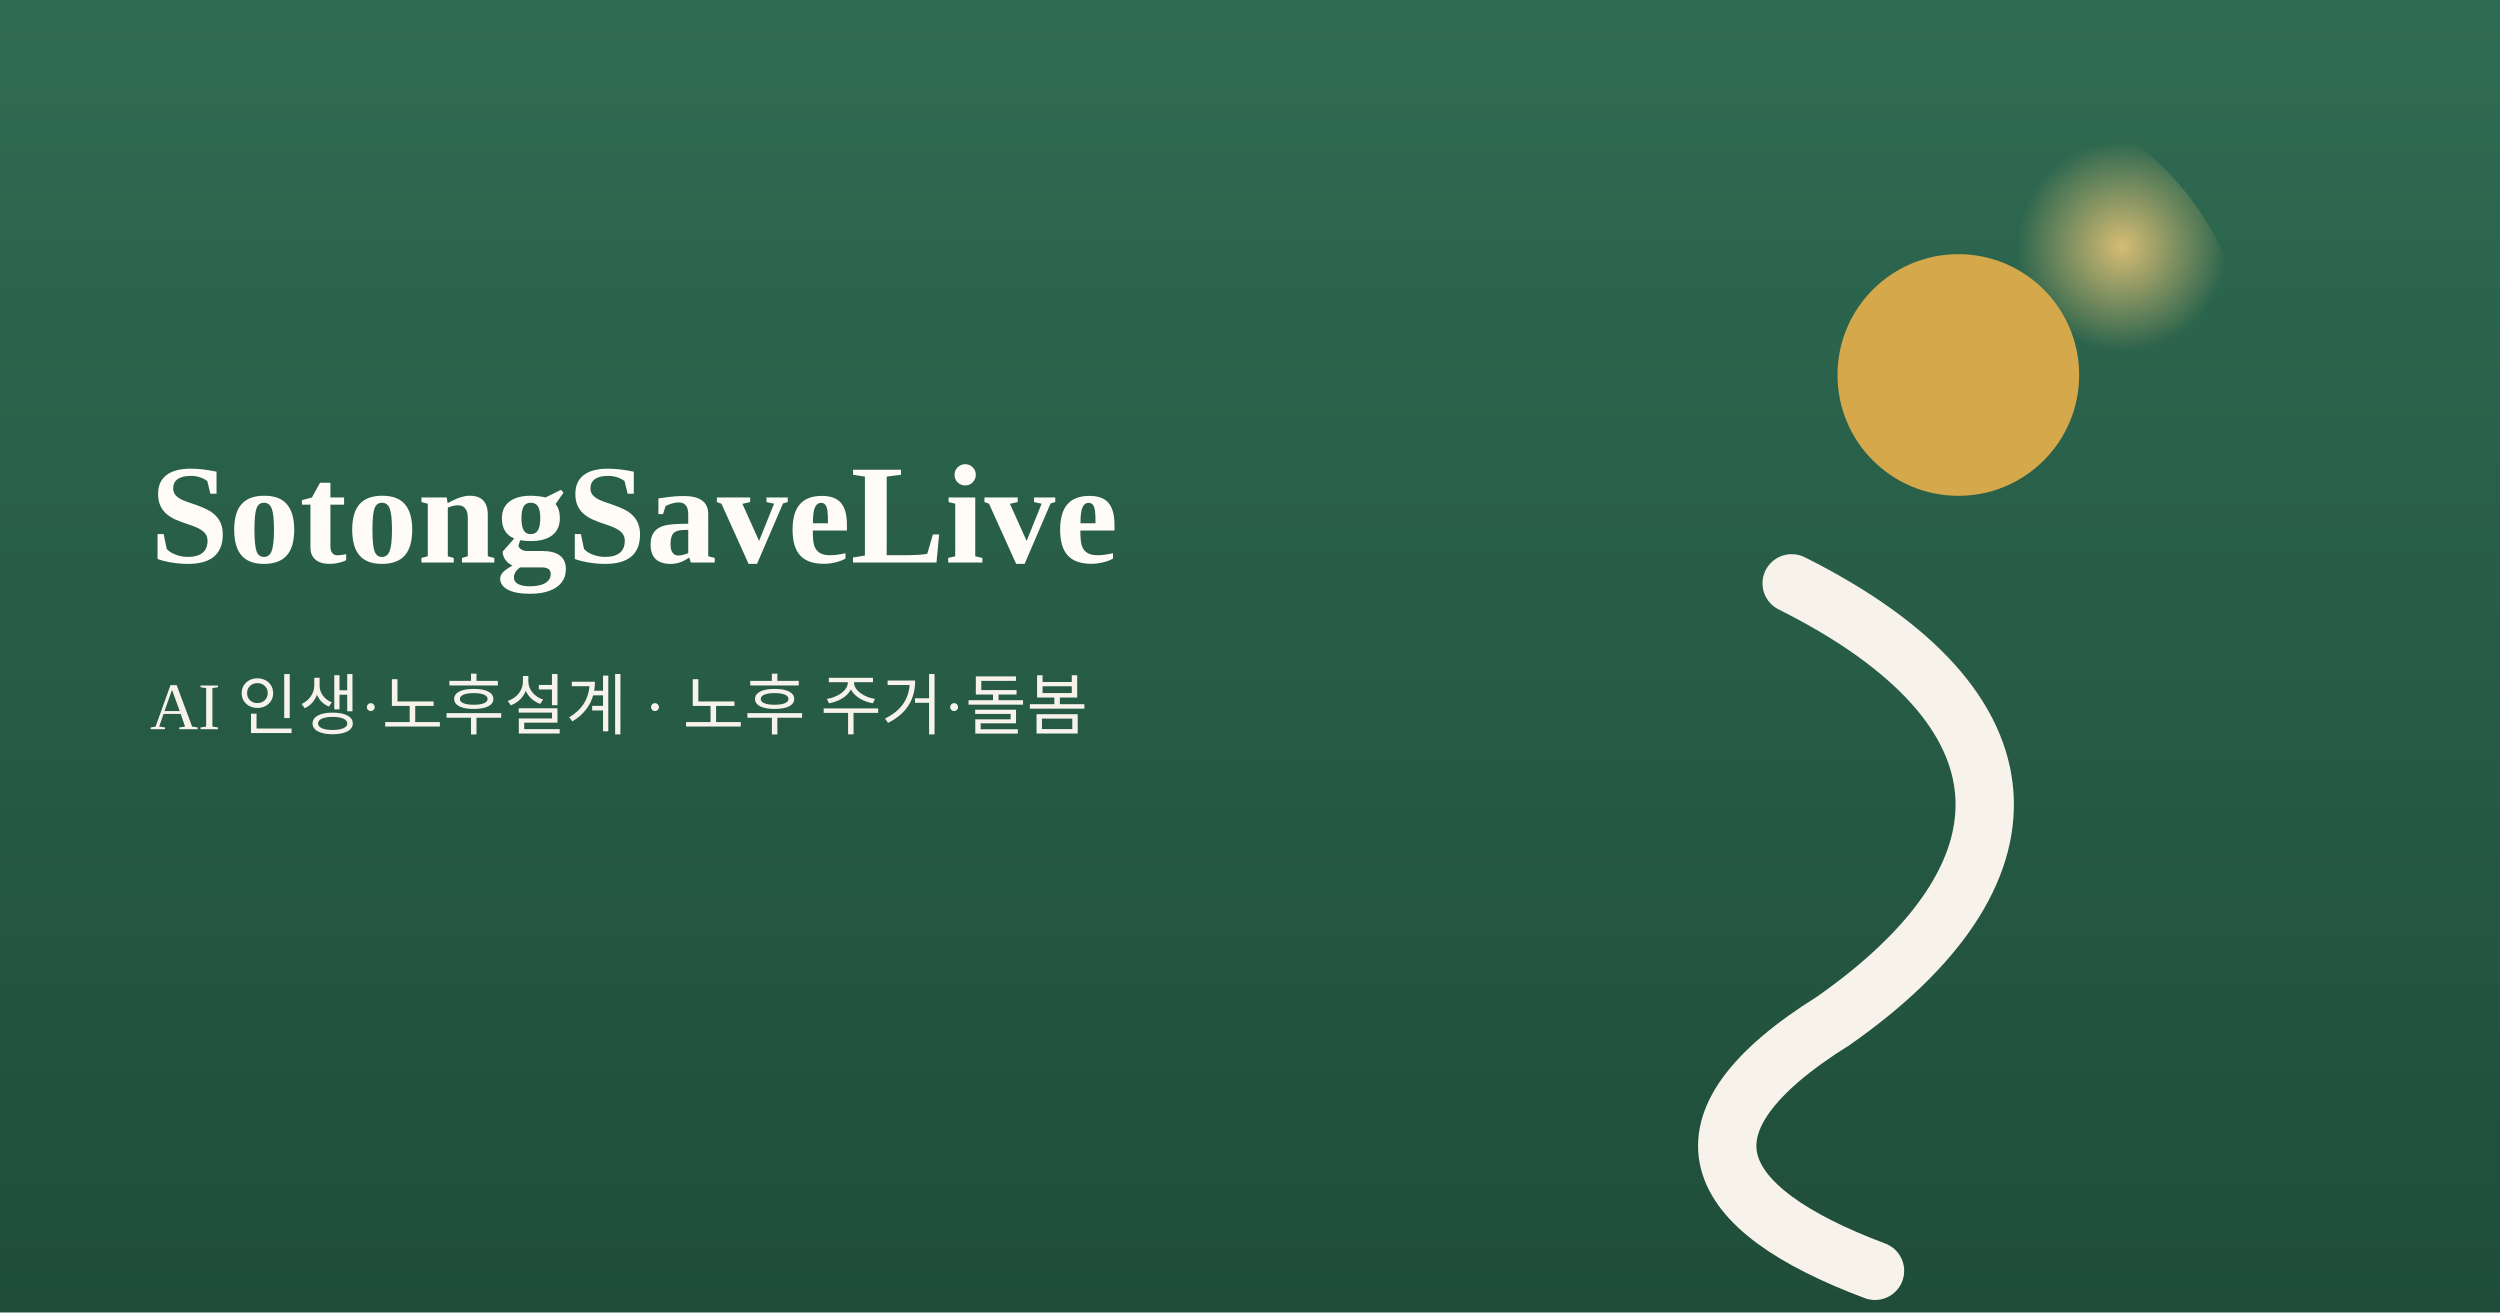
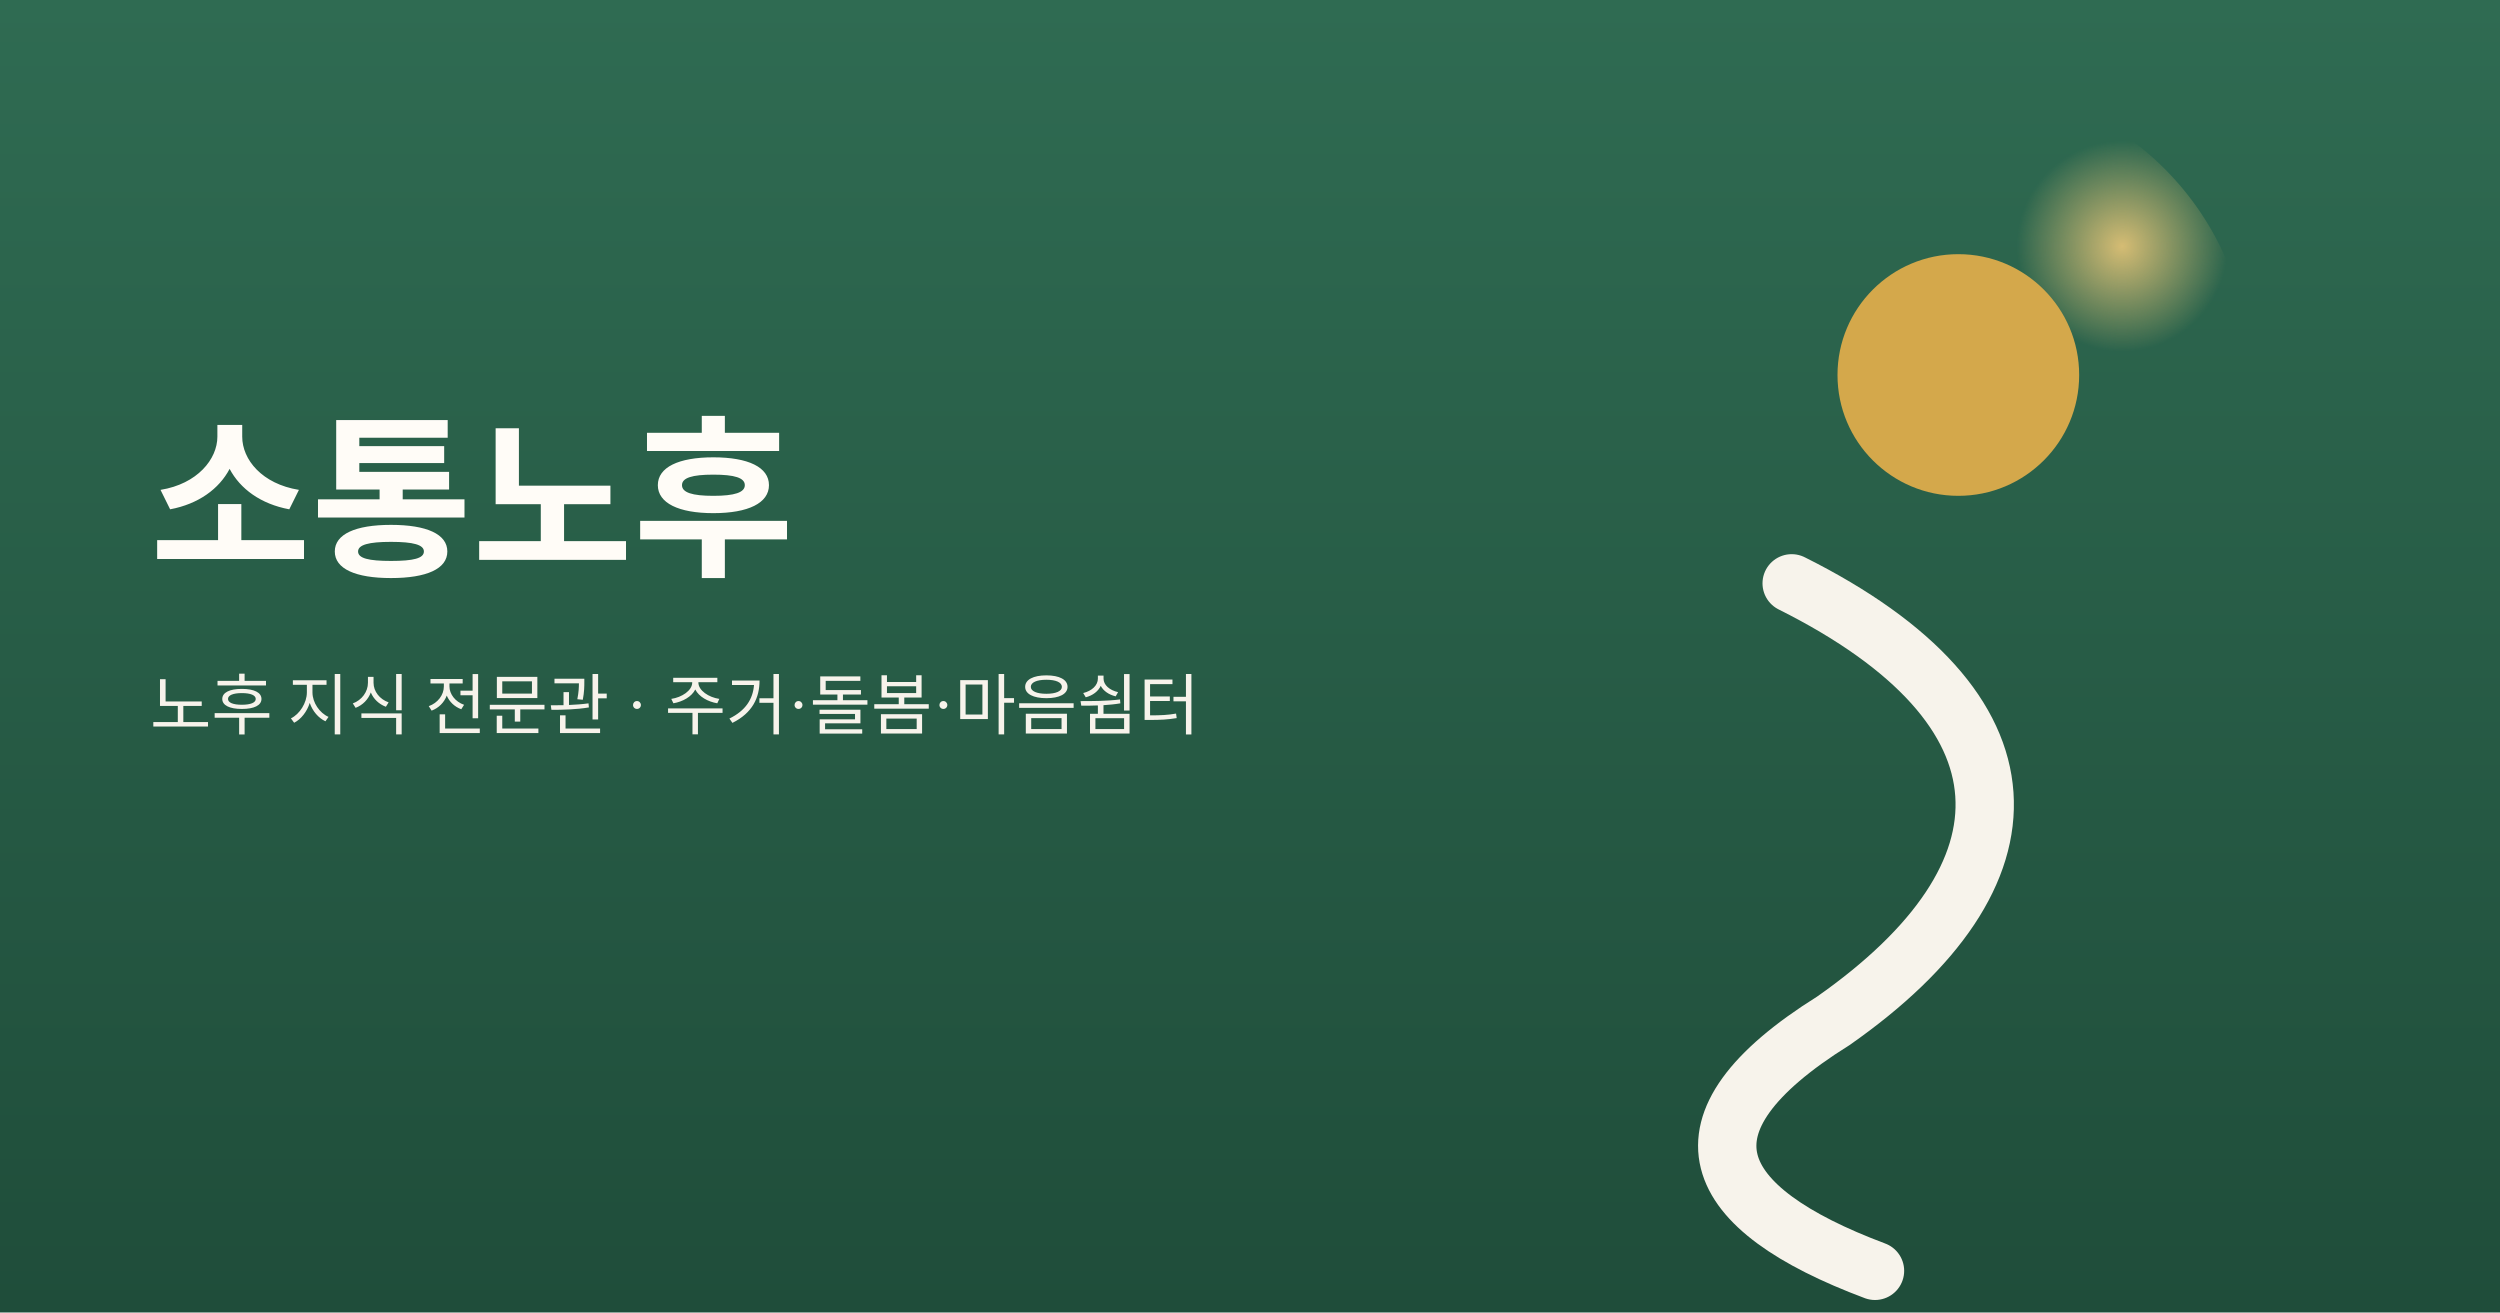
- <svg xmlns="http://www.w3.org/2000/svg" width="1200" height="630" viewBox="0 0 1200 630" role="img" aria-label="SotongSaveLive">
+ <svg xmlns="http://www.w3.org/2000/svg" width="1200" height="630" viewBox="0 0 1200 630" role="img" aria-label="소통노후">
  <defs>
    <linearGradient id="g" x1="0" y1="0" x2="0" y2="1">
      <stop offset="0%" stop-color="#2F6B52" />
      <stop offset="100%" stop-color="#1F4D3A" />
    </linearGradient>
    <radialGradient id="sun" cx="78%" cy="28%" r="18%">
      <stop offset="0%" stop-color="#E8C678" stop-opacity="0.9" />
      <stop offset="100%" stop-color="#E8C678" stop-opacity="0" />
    </radialGradient>
  </defs>
  <rect width="1200" height="630" fill="url(#g)" />
  <circle cx="940" cy="180" r="140" fill="url(#sun)" />
  <circle cx="940" cy="180" r="58" fill="#D4A84B" />
  <path d="M 860 280 C 980 340, 980 420, 880 490 C 800 540, 820 580, 900 610" fill="none" stroke="#F7F3EB" stroke-width="28" stroke-linecap="round" />
-   <text x="72" y="270" fill="#FFFCF7" font-family="Georgia, 'Times New Roman', serif" font-size="68" font-weight="700">SotongSaveLive</text>
-   <text x="72" y="350" fill="#F7F3EB" font-family="Georgia, 'Times New Roman', serif" font-size="32">AI 인생·노후설계 · 노후 주거·돌봄</text>
+   <text x="72" y="270" fill="#FFFCF7" font-family="Georgia, 'Times New Roman', serif" font-size="84" font-weight="700">소통노후</text>
+   <text x="72" y="350" fill="#F7F3EB" font-family="Georgia, 'Times New Roman', serif" font-size="32">노후 지식 전문관 · 주거·돌봄·마음쉼터</text>
</svg>
